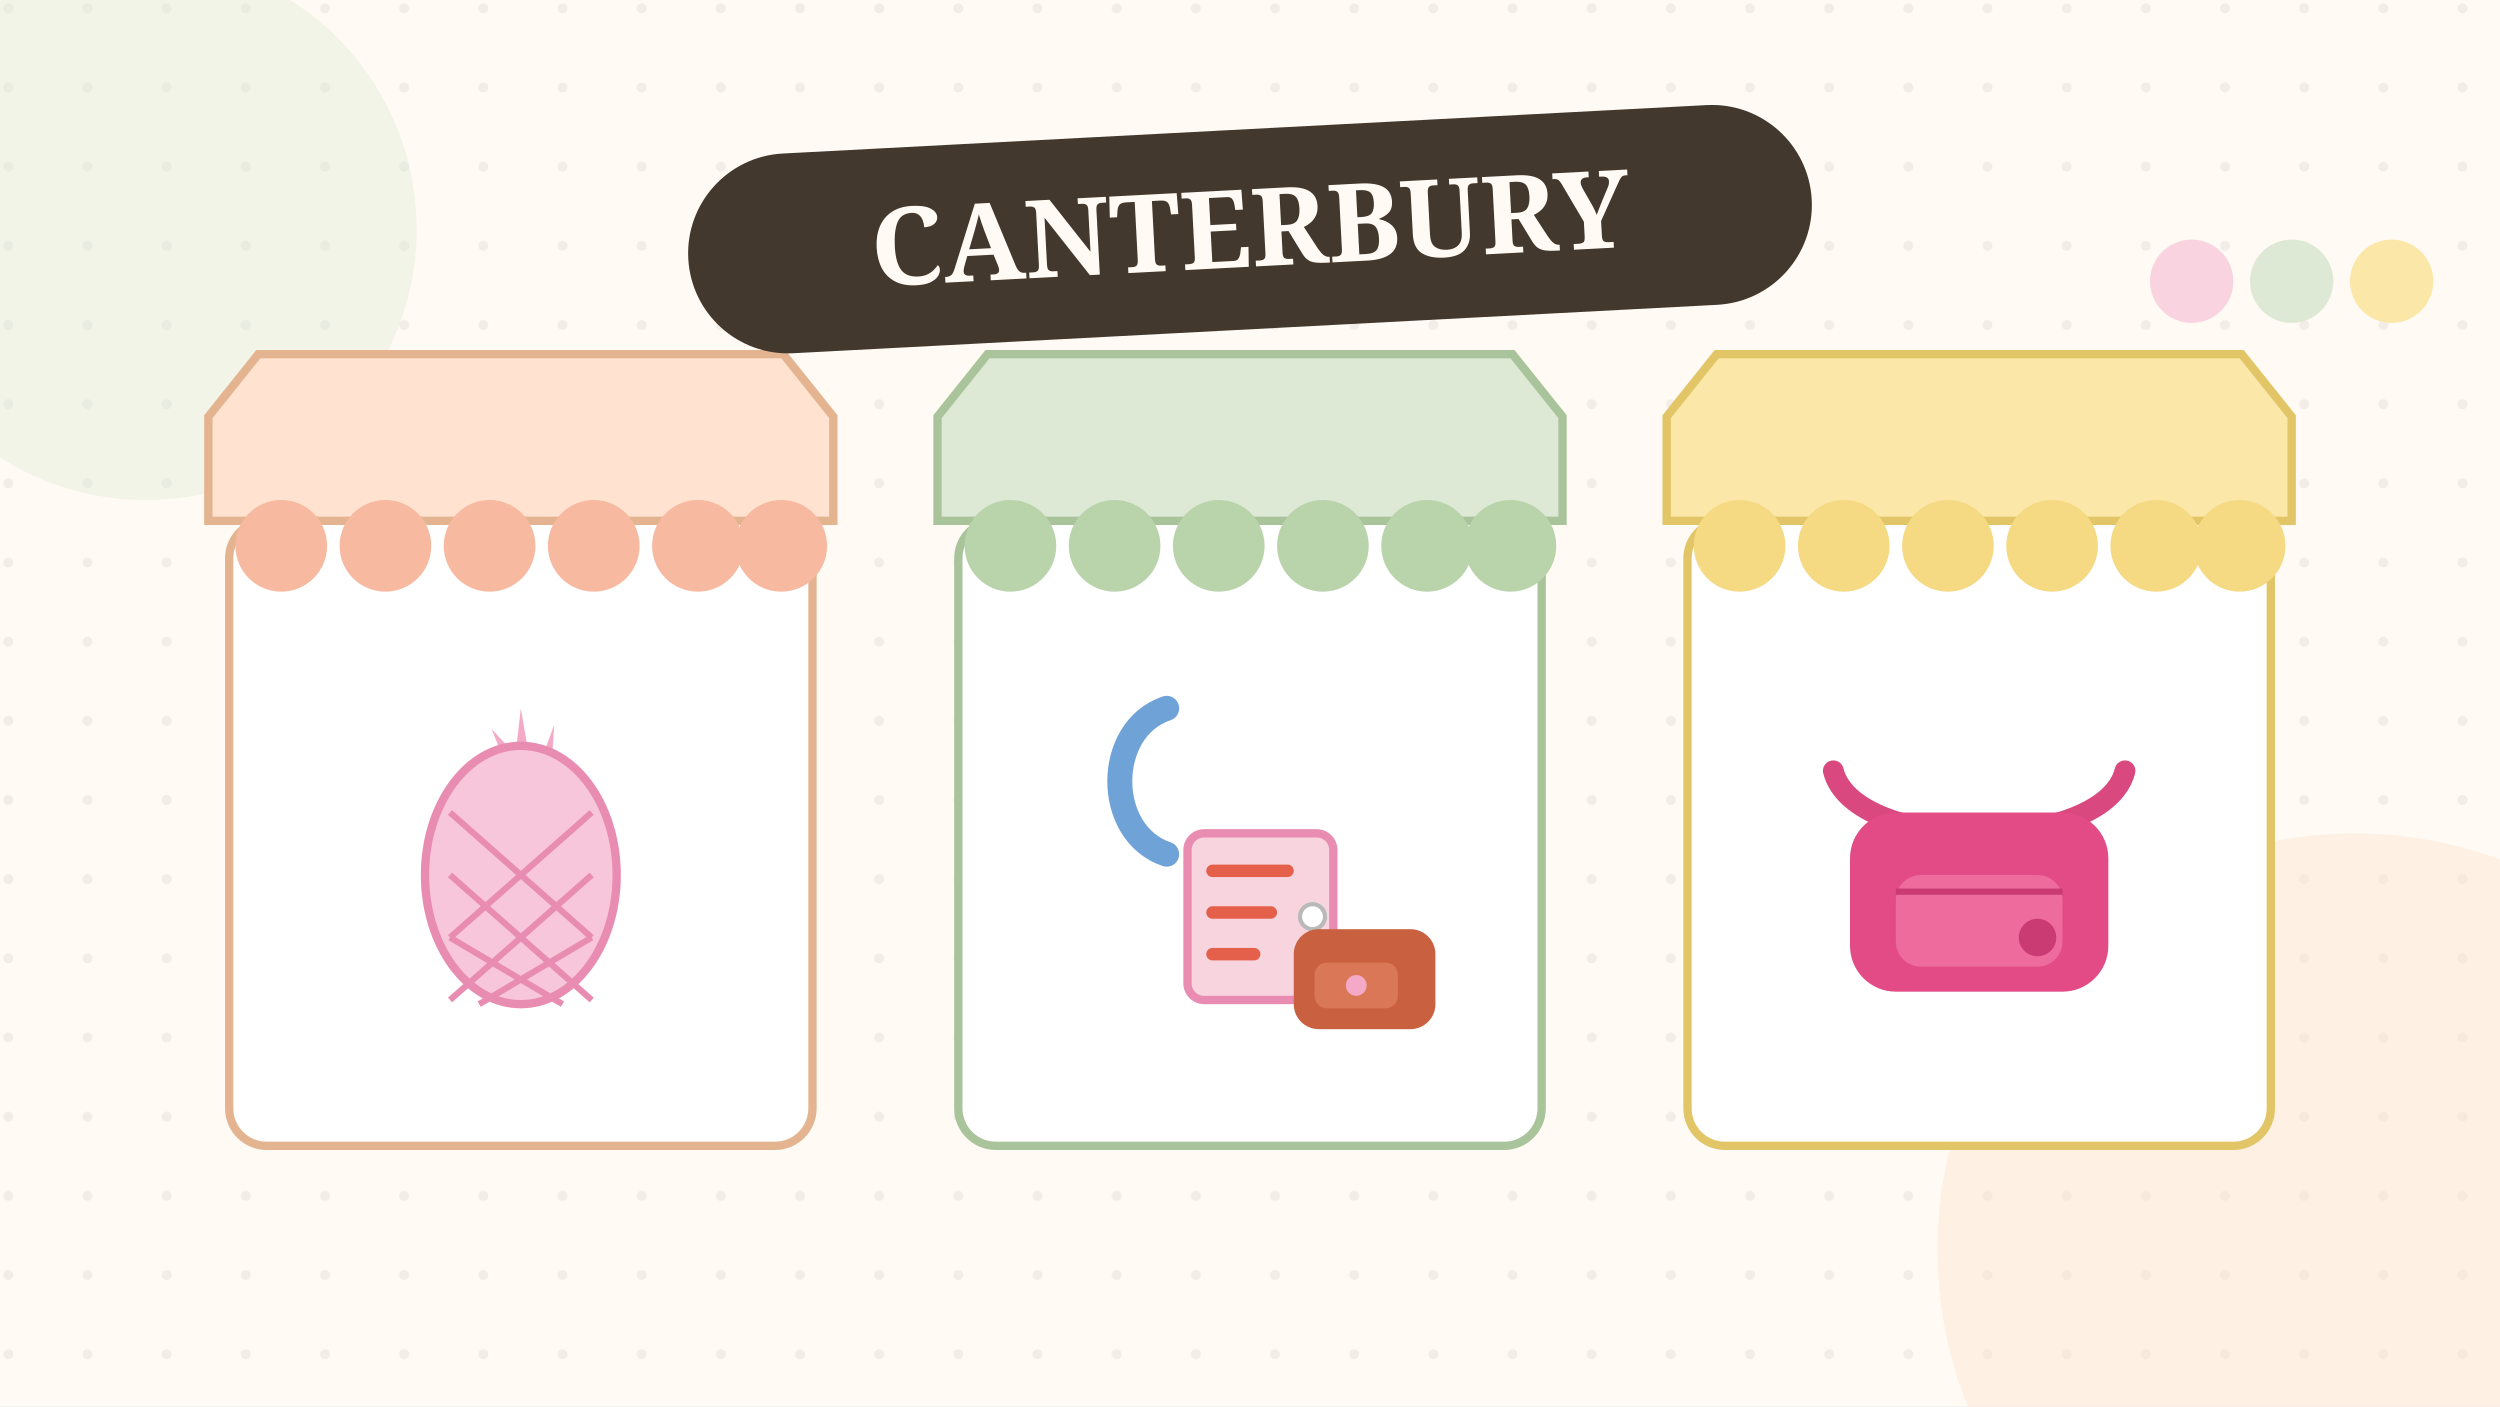
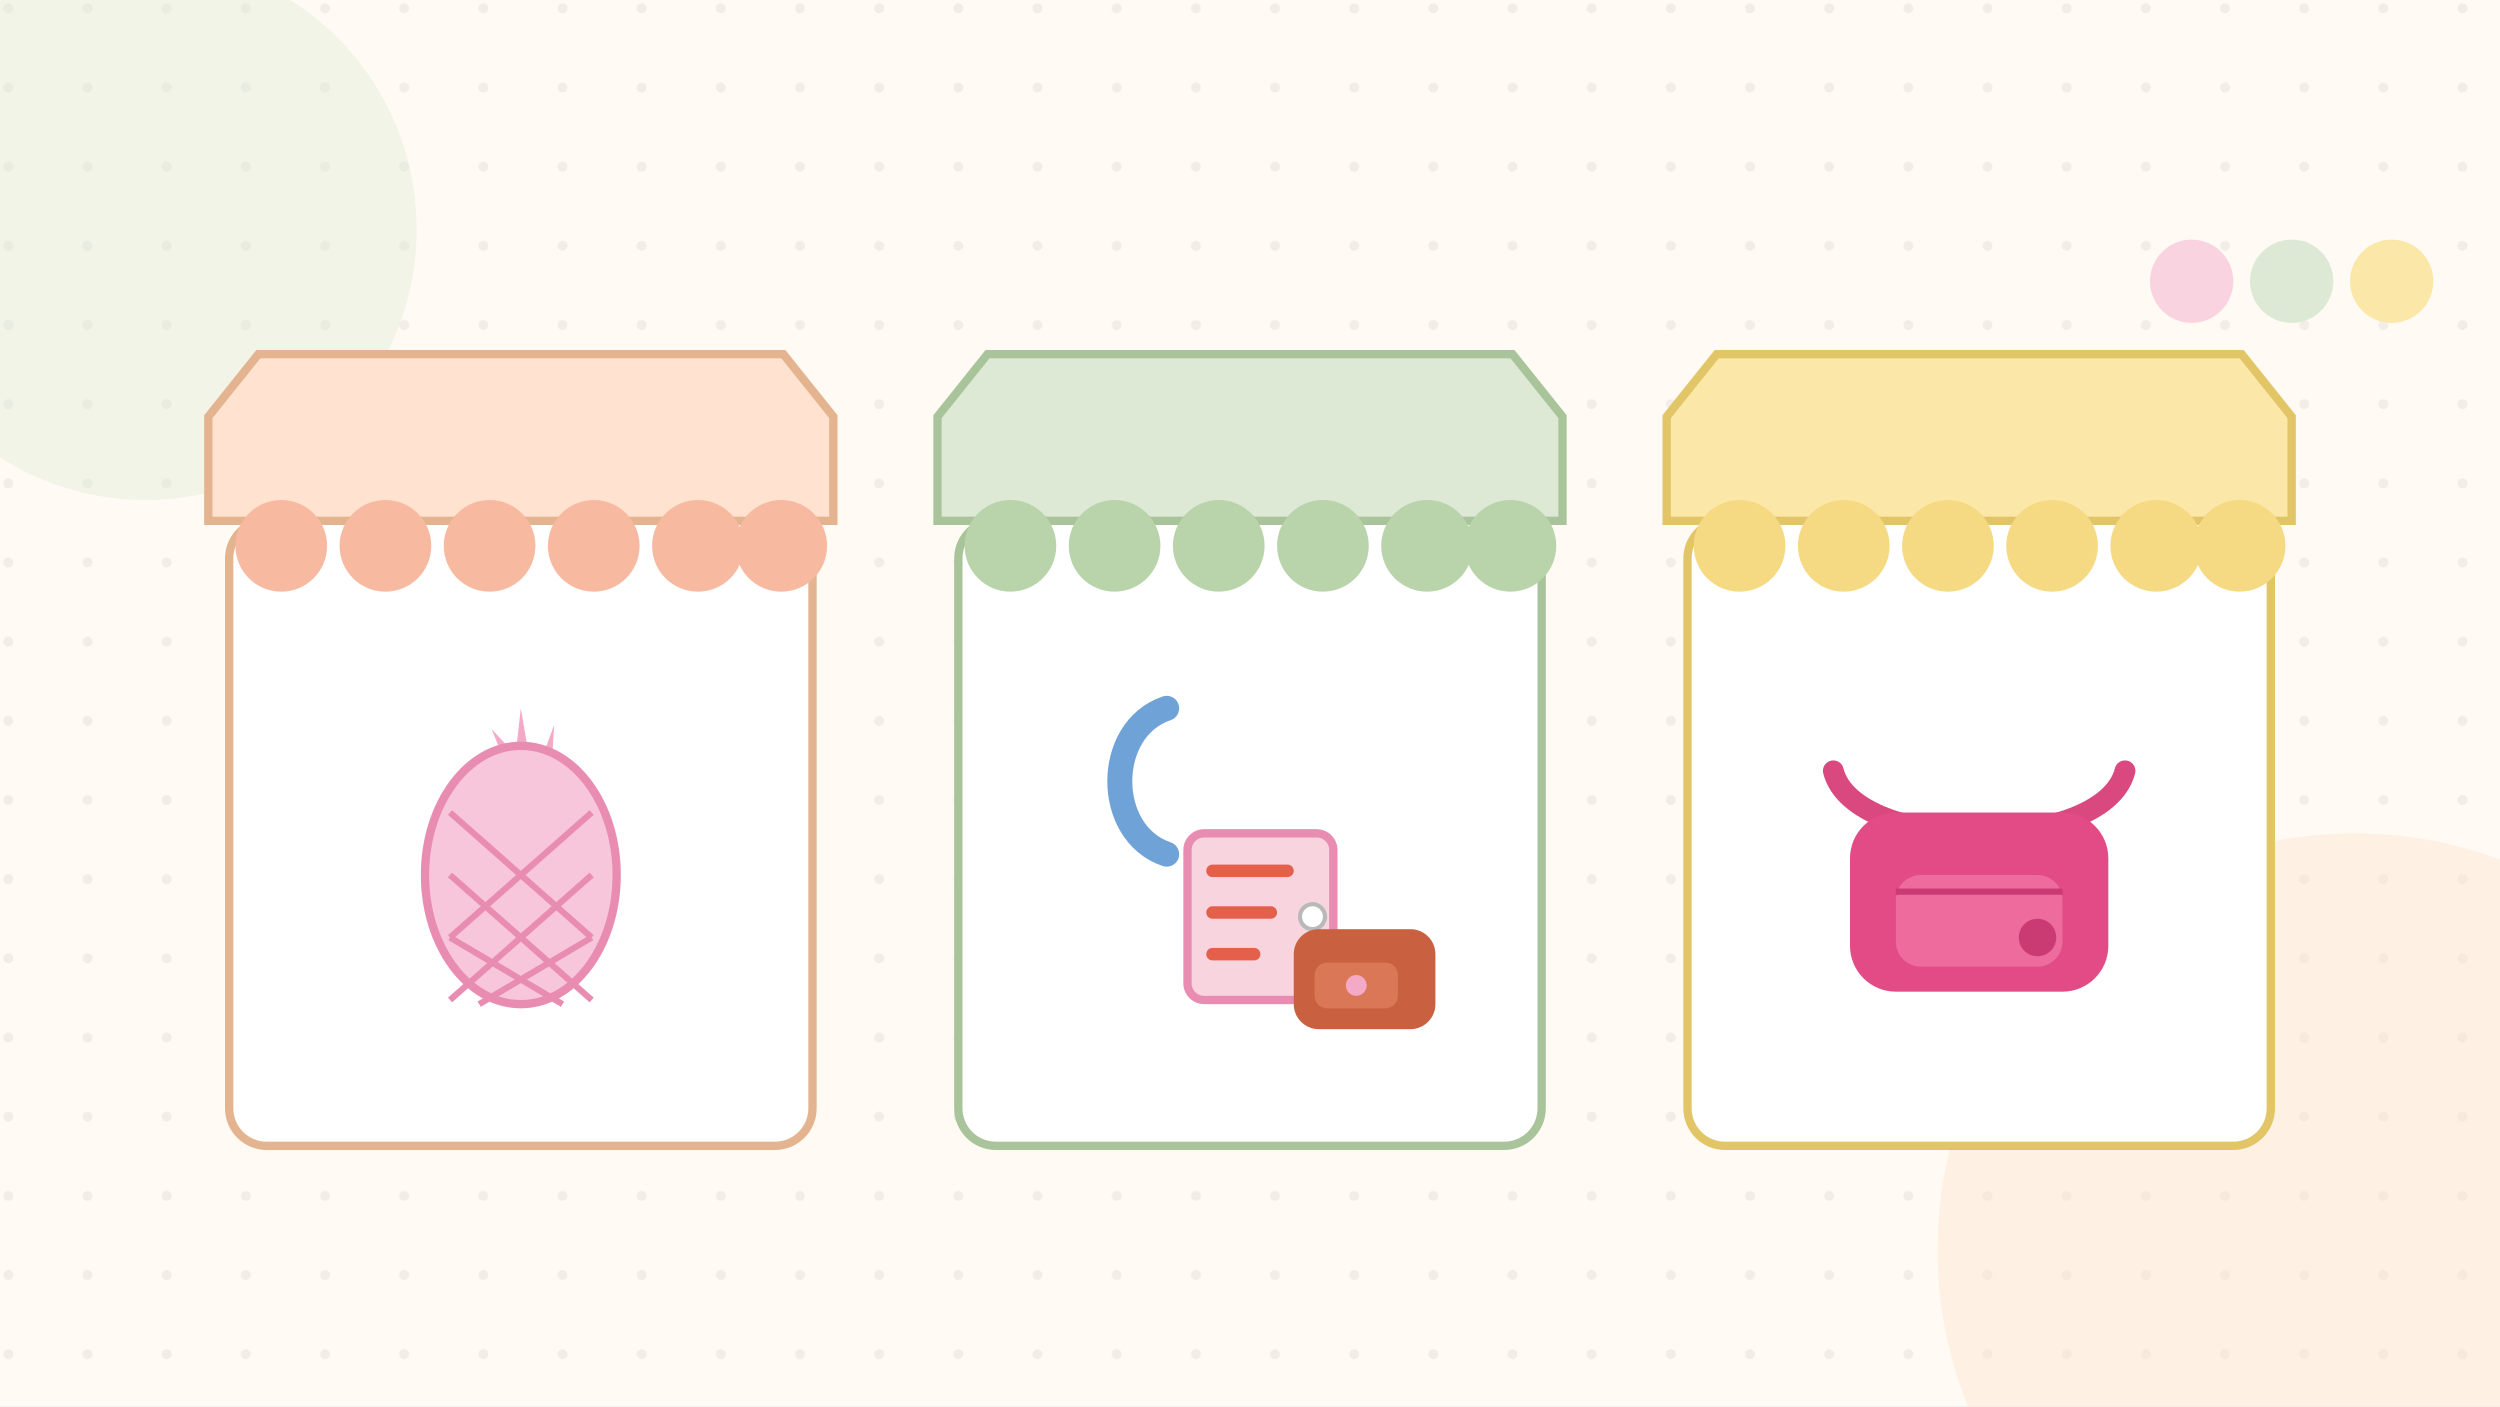
- <svg xmlns="http://www.w3.org/2000/svg" viewBox="0 0 1200 675" role="img" aria-label="Three shop awnings with a pineapple purse, a mini photo album, a wallet and a sling bag, and a Canterbury badge">
+ <svg xmlns="http://www.w3.org/2000/svg" viewBox="0 0 1200 675" role="img" aria-label="Three shop awnings with a pineapple purse, a mini photo album, a wallet and a sling bag">
  <defs>
    <pattern id="dots" width="38" height="38" patternUnits="userSpaceOnUse">
      <circle cx="4" cy="4" r="2.4" fill="#43382E" opacity="0.07" />
    </pattern>
  </defs>
  <rect width="1200" height="675" fill="#FFFBF4" />
  <rect width="1200" height="675" fill="url(#dots)" />
  <circle cx="1130" cy="600" r="200" fill="#FFE3D0" opacity="0.45" />
  <circle cx="70" cy="110" r="130" fill="#DDE9D5" opacity="0.4" />
  <circle cx="1052" cy="135" r="20" fill="#FAD3E0" />
  <circle cx="1100" cy="135" r="20" fill="#DDE9D5" />
  <circle cx="1148" cy="135" r="20" fill="#FBE7A8" />
  <g>
    <rect x="110" y="250" width="280" height="300" rx="18" fill="#FFFFFF" stroke="#E3B48F" stroke-width="4" />
    <path d="M100 250h300v-50l-24-30h-252l-24 30z" fill="#FFE3D0" stroke="#E3B48F" stroke-width="4" />
    <g fill="#F7B9A0">
      <circle cx="135" cy="262" r="22" />
      <circle cx="185" cy="262" r="22" />
      <circle cx="235" cy="262" r="22" />
      <circle cx="285" cy="262" r="22" />
      <circle cx="335" cy="262" r="22" />
      <circle cx="375" cy="262" r="22" />
    </g>
    <g transform="translate(250 420)">
      <path d="M-14-70 -4-45 0-80 6-45 16-72 14-40z" fill="#F4A9C6" />
      <ellipse cx="0" cy="0" rx="46" ry="62" fill="#F8C6DA" stroke="#E98CB2" stroke-width="4" />
      <g stroke="#E98CB2" stroke-width="3" fill="none">
        <path d="M-34-30 34 30M-34 0 34 60M-34 30 20 62M34-30-34 30M34 0-34 60M34 30-20 62" />
      </g>
    </g>
  </g>
  <g>
    <rect x="460" y="250" width="280" height="300" rx="18" fill="#FFFFFF" stroke="#A9C39B" stroke-width="4" />
    <path d="M450 250h300v-50l-24-30h-252l-24 30z" fill="#DDE9D5" stroke="#A9C39B" stroke-width="4" />
    <g fill="#B9D3AB">
      <circle cx="485" cy="262" r="22" />
      <circle cx="535" cy="262" r="22" />
      <circle cx="585" cy="262" r="22" />
      <circle cx="635" cy="262" r="22" />
      <circle cx="685" cy="262" r="22" />
      <circle cx="725" cy="262" r="22" />
    </g>
    <g transform="translate(600 410)">
      <path d="M-40-70c-30 10-30 60 0 70" fill="none" stroke="#6FA3D8" stroke-width="12" stroke-linecap="round" />
      <rect x="-30" y="-10" width="70" height="80" rx="8" fill="#F8D5DE" stroke="#E98CB2" stroke-width="4" />
      <circle cx="30" cy="30" r="6" fill="#FFFFFF" stroke="#B9B9B9" stroke-width="2" />
      <path d="M-18 8h36M-18 28h28M-18 48h20" stroke="#E5604B" stroke-width="6" stroke-linecap="round" />
    </g>
    <g transform="translate(655 470)">
      <rect x="-34" y="-24" width="68" height="48" rx="12" fill="#C9603F" />
      <rect x="-24" y="-8" width="40" height="22" rx="6" fill="#D97756" />
      <circle cx="-4" cy="3" r="5" fill="#F4A9C6" />
    </g>
  </g>
  <g>
    <rect x="810" y="250" width="280" height="300" rx="18" fill="#FFFFFF" stroke="#E2C566" stroke-width="4" />
    <path d="M800 250h300v-50l-24-30h-252l-24 30z" fill="#FBE7A8" stroke="#E2C566" stroke-width="4" />
    <g fill="#F5D983">
      <circle cx="835" cy="262" r="22" />
      <circle cx="885" cy="262" r="22" />
      <circle cx="935" cy="262" r="22" />
      <circle cx="985" cy="262" r="22" />
      <circle cx="1035" cy="262" r="22" />
      <circle cx="1075" cy="262" r="22" />
    </g>
    <g transform="translate(950 420)">
      <path d="M-70-50c10 40 130 40 140 0" fill="none" stroke="#D9487F" stroke-width="10" stroke-linecap="round" />
      <rect x="-62" y="-30" width="124" height="86" rx="22" fill="#E24B86" />
      <rect x="-40" y="0" width="80" height="44" rx="12" fill="#EE6B9E" />
      <path d="M-40 8h80" stroke="#C93B72" stroke-width="3" />
      <circle cx="28" cy="30" r="9" fill="#C93B72" />
    </g>
  </g>
-   <g transform="rotate(-3 600 110)">
-     <rect x="330" y="62" width="540" height="96" rx="48" fill="#43382E" />
-     <text x="600" y="128" text-anchor="middle" font-family="Georgia, serif" font-size="52" font-weight="700" fill="#FFFBF4">CANTERBURY</text>
-   </g>
</svg>
